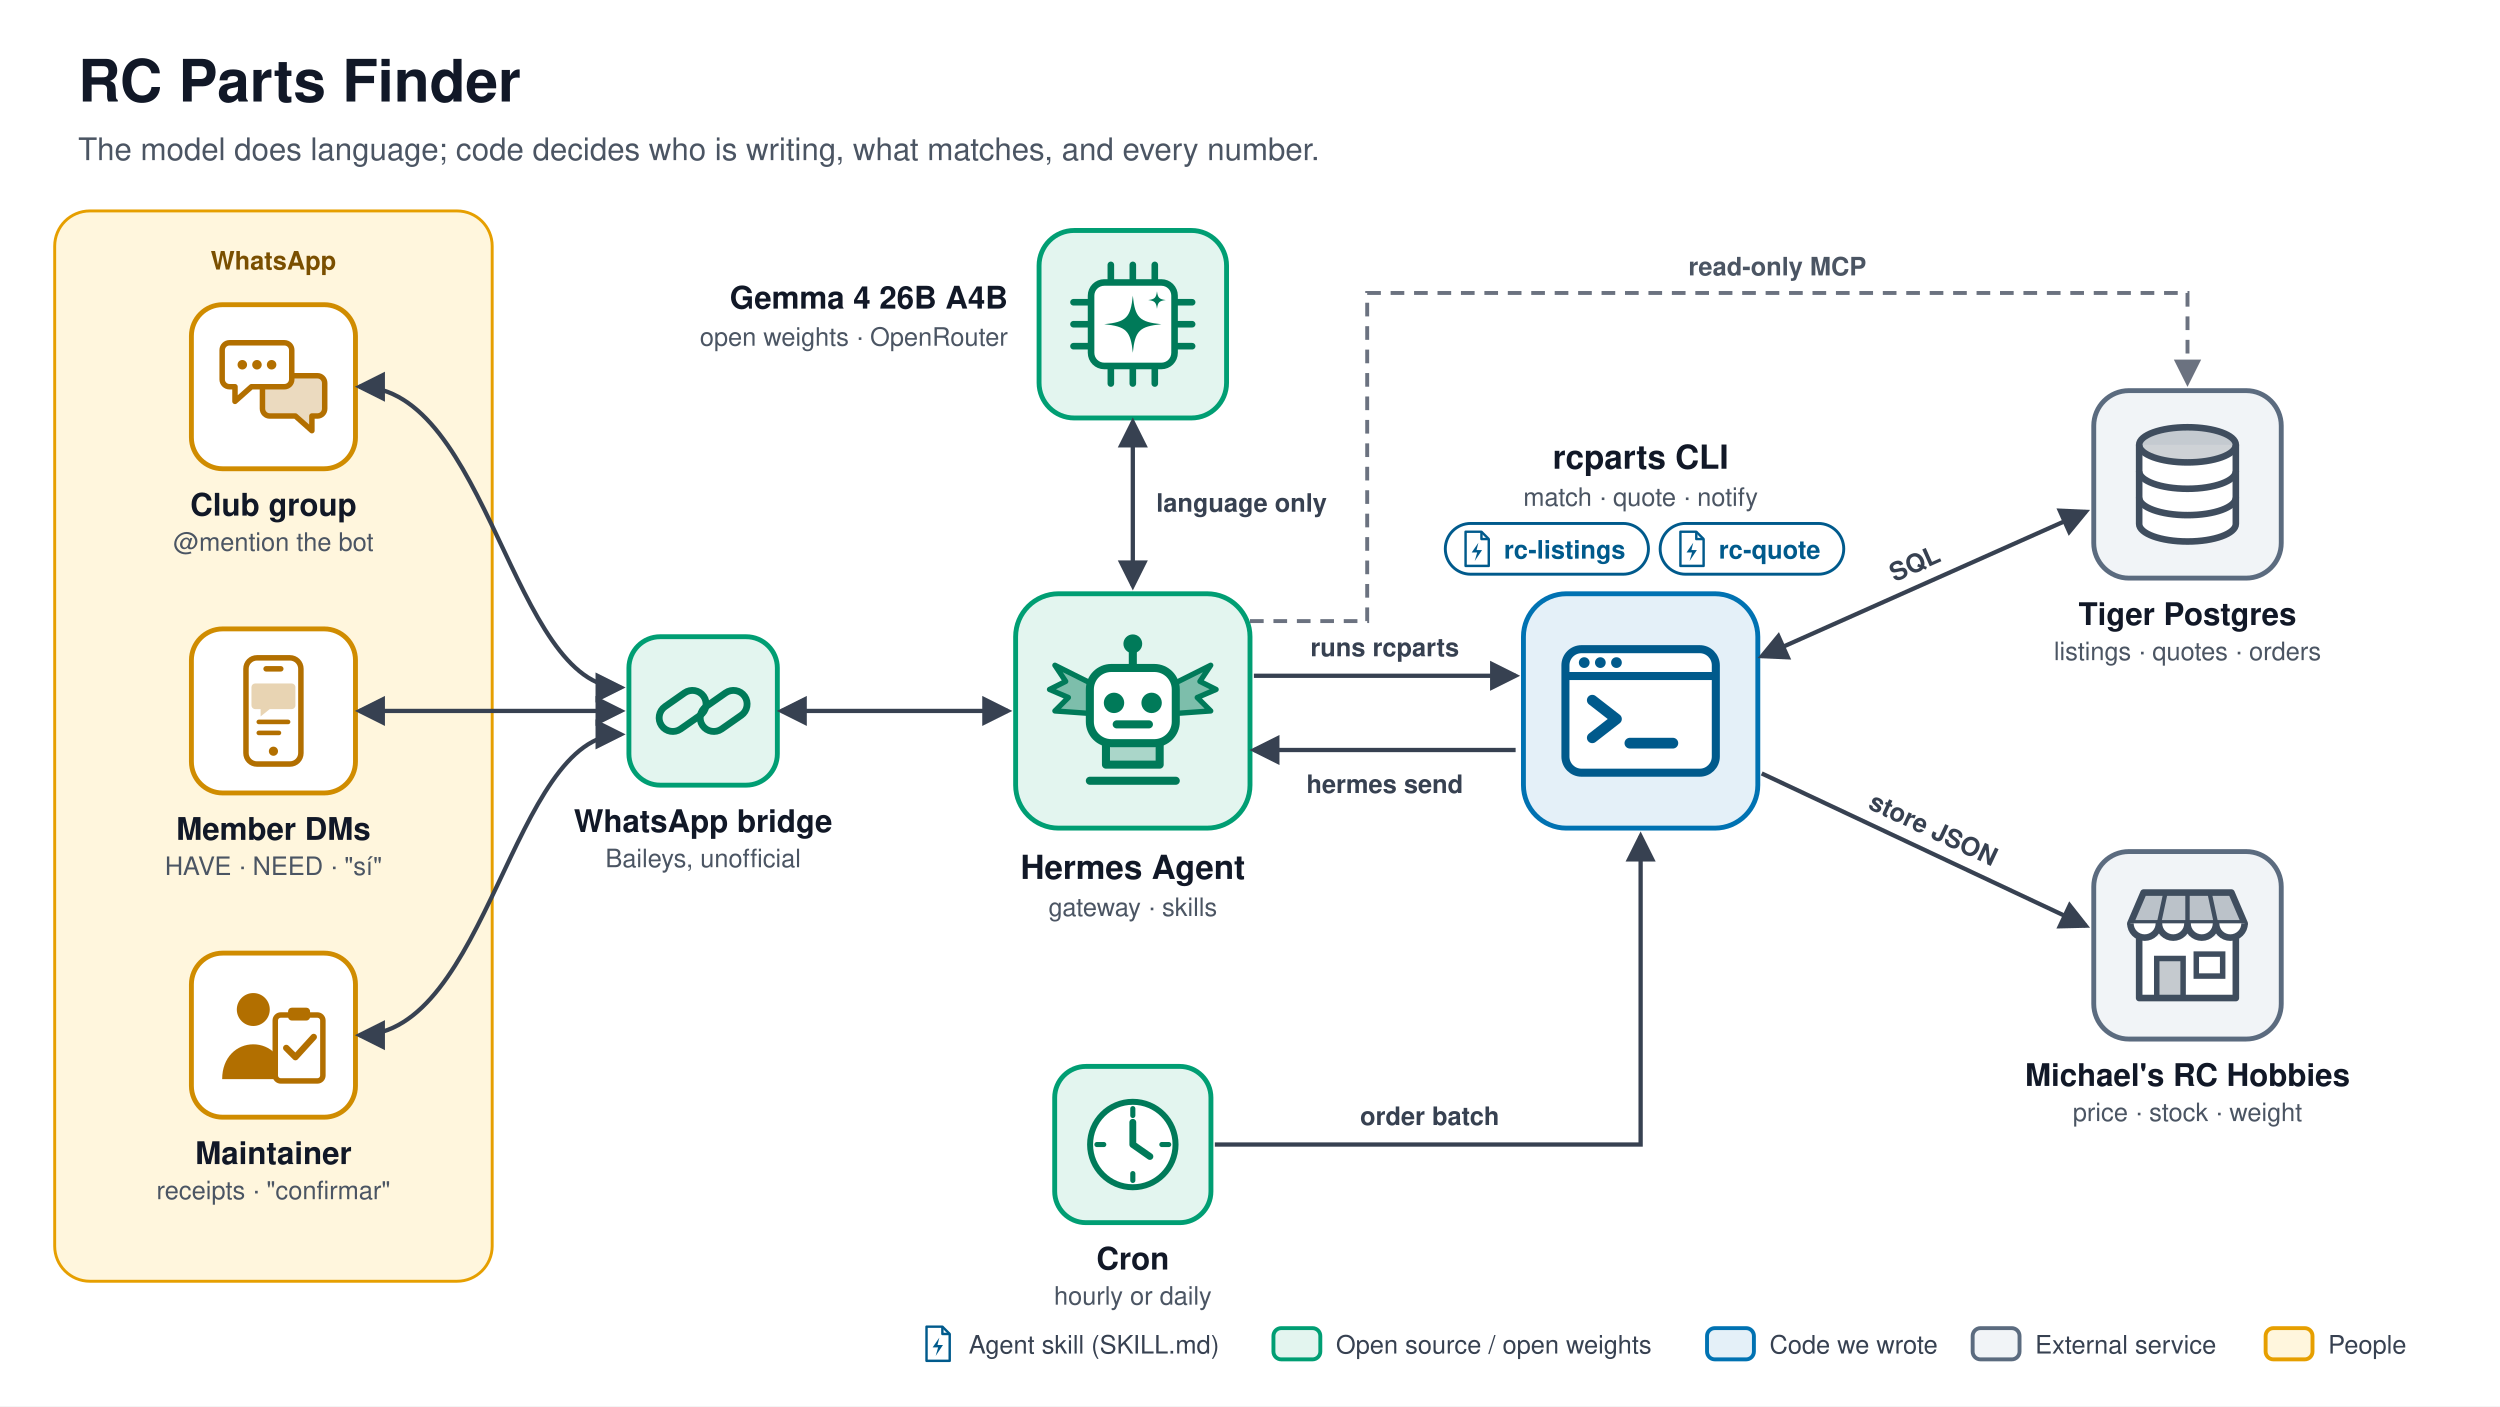
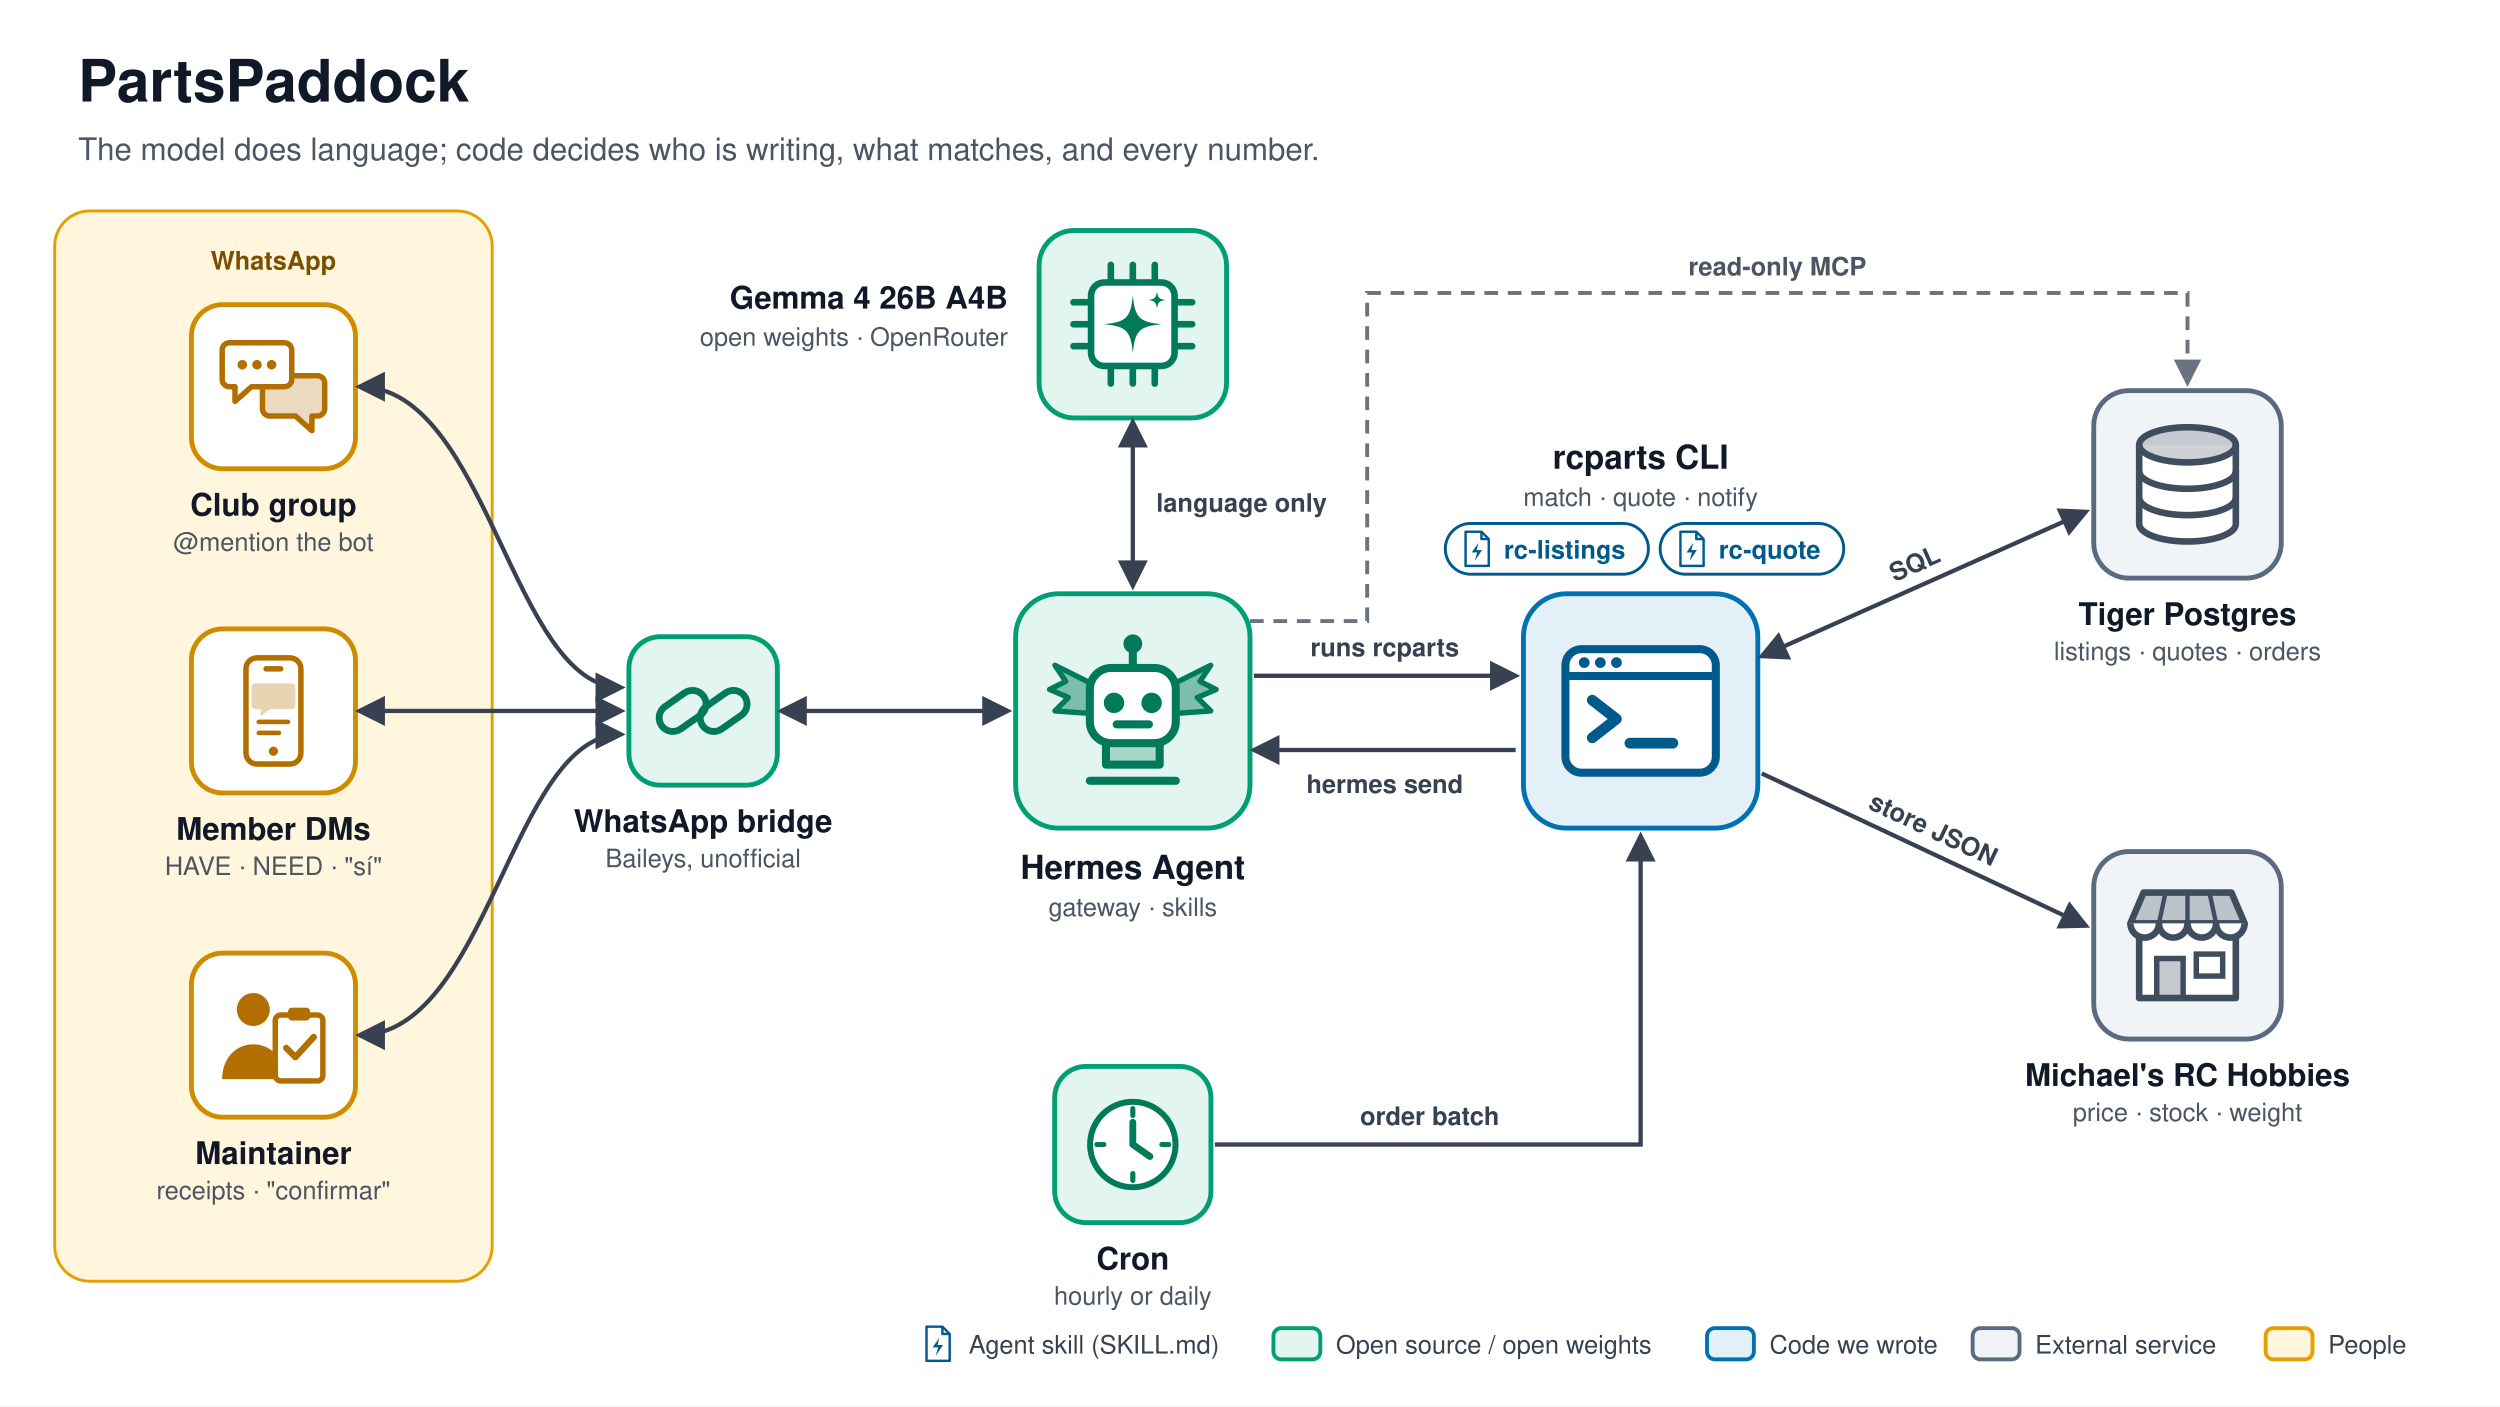
<svg xmlns="http://www.w3.org/2000/svg" viewBox="0 0 1280 720" width="1280" height="720" font-family="-apple-system, BlinkMacSystemFont, 'Segoe UI', Helvetica, Arial, sans-serif" role="img" aria-labelledby="arch-title arch-desc">
  <defs>
    <marker id="ah" viewBox="0 0 10 10" refX="8.5" refY="5" markerWidth="7" markerHeight="7" orient="auto-start-reverse">
      <path d="M0,0 L10,5 L0,10 z" fill="#374151" />
    </marker>
    <marker id="ahg" viewBox="0 0 10 10" refX="8.5" refY="5" markerWidth="7" markerHeight="7" orient="auto-start-reverse">
      <path d="M0,0 L10,5 L0,10 z" fill="#6B7280" />
    </marker>
    <symbol id="i-group" viewBox="0 0 64 64">
      <path d="M30 26h26a4 4 0 0 1 4 4v14a4 4 0 0 1-4 4h-3v8l-9-8H30a4 4 0 0 1-4-4V30a4 4 0 0 1 4-4z" fill="currentColor" fill-opacity=".25" stroke="currentColor" stroke-width="3" stroke-linejoin="round" />
      <path d="M8 8h30a4 4 0 0 1 4 4v16a4 4 0 0 1-4 4H20l-9 8v-8H8a4 4 0 0 1-4-4V12a4 4 0 0 1 4-4z" fill="#fff" stroke="currentColor" stroke-width="3" stroke-linejoin="round" />
      <circle cx="15" cy="20" r="2.6" fill="currentColor" />
      <circle cx="23" cy="20" r="2.6" fill="currentColor" />
      <circle cx="31" cy="20" r="2.6" fill="currentColor" />
    </symbol>
    <symbol id="i-phone" viewBox="0 0 64 64">
      <rect x="17" y="3" width="30" height="58" rx="6" fill="#fff" stroke="currentColor" stroke-width="3" />
      <path d="M28 9h8" stroke="currentColor" stroke-width="3" stroke-linecap="round" />
      <path d="M22 17h20a2 2 0 0 1 2 2v10a2 2 0 0 1-2 2H30l-5 4v-4h-3a2 2 0 0 1-2-2V19a2 2 0 0 1 2-2z" fill="currentColor" fill-opacity=".3" />
      <path d="M24 38h16M24 44h11" stroke="currentColor" stroke-width="2.5" stroke-linecap="round" />
      <circle cx="32" cy="54" r="2.5" fill="currentColor" />
    </symbol>
    <symbol id="i-maint" viewBox="0 0 64 64">
      <circle cx="21" cy="18" r="9" fill="currentColor" />
      <path d="M4 56c0-12 8-19 17-19s17 7 17 19z" fill="currentColor" />
      <rect x="33" y="21" width="26" height="36" rx="3" fill="#fff" stroke="currentColor" stroke-width="3" />
      <rect x="40" y="17" width="12" height="7" rx="2" fill="currentColor" />
      <path d="M39 39l5 5 10-11" fill="none" stroke="currentColor" stroke-width="3.5" stroke-linecap="round" stroke-linejoin="round" />
    </symbol>
    <symbol id="i-link" viewBox="0 0 64 64">
      <g fill="none" stroke="currentColor" stroke-width="4">
        <rect x="5" y="24" width="30" height="16" rx="8" transform="rotate(-35 20 32)" />
        <rect x="29" y="24" width="30" height="16" rx="8" transform="rotate(-35 44 32)" />
      </g>
    </symbol>
    <symbol id="i-bot" viewBox="0 0 64 64">
      <path d="M17 22 L3 15 L7 21 L1 24 L8 27 L3 32 L17 33z" fill="currentColor" fill-opacity=".45" stroke="currentColor" stroke-width="2" stroke-linejoin="round" />
      <path d="M47 22 L61 15 L57 21 L63 24 L56 27 L61 32 L47 33z" fill="currentColor" fill-opacity=".45" stroke="currentColor" stroke-width="2" stroke-linejoin="round" />
      <path d="M32 9v7" stroke="currentColor" stroke-width="3" />
      <circle cx="32" cy="7" r="3.5" fill="currentColor" />
      <rect x="16" y="16" width="32" height="28" rx="8" fill="#fff" stroke="currentColor" stroke-width="3" />
      <circle cx="25" cy="29" r="3.8" fill="currentColor" />
      <circle cx="39" cy="29" r="3.8" fill="currentColor" />
      <path d="M26 37h12" stroke="currentColor" stroke-width="3" stroke-linecap="round" />
      <path d="M22 44v8h20v-8" fill="currentColor" fill-opacity=".25" stroke="currentColor" stroke-width="3" stroke-linejoin="round" />
      <path d="M16 58h32" stroke="currentColor" stroke-width="3" stroke-linecap="round" />
    </symbol>
    <symbol id="i-chip" viewBox="0 0 64 64">
      <g stroke="currentColor" stroke-width="3" stroke-linecap="round">
        <path d="M22 5v8M32 5v8M42 5v8M22 51v8M32 51v8M42 51v8M5 22h8M5 32h8M5 42h8M51 22h8M51 32h8M51 42h8" />
      </g>
      <rect x="13" y="13" width="38" height="38" rx="6" fill="#fff" stroke="currentColor" stroke-width="3" />
      <path d="M32 19C33 29 35 31 45 32C35 33 33 35 32 45C31 35 29 33 19 32C29 31 31 29 32 19z" fill="currentColor" />
      <path d="M43 17C43.4 20 44 20.6 47 21C44 21.4 43.4 22 43 25C42.6 22 42 21.4 39 21C42 20.6 42.6 20 43 17z" fill="currentColor" />
    </symbol>
    <symbol id="i-term" viewBox="0 0 64 64">
      <rect x="4" y="9" width="56" height="46" rx="6" fill="#fff" stroke="currentColor" stroke-width="3" />
      <path d="M4 19h56" stroke="currentColor" stroke-width="3" />
      <circle cx="11" cy="14" r="2" fill="currentColor" />
      <circle cx="17" cy="14" r="2" fill="currentColor" />
      <circle cx="23" cy="14" r="2" fill="currentColor" />
      <path d="M14 28l9 7-9 7" fill="none" stroke="currentColor" stroke-width="4" stroke-linecap="round" stroke-linejoin="round" />
      <path d="M28 44h16" stroke="currentColor" stroke-width="4" stroke-linecap="round" />
    </symbol>
    <symbol id="i-db" viewBox="0 0 64 64">
      <g fill="none" stroke="currentColor" stroke-width="3">
        <path d="M10 14v36c0 4.4 9.8 8 22 8s22-3.6 22-8V14" fill="#fff" />
        <path d="M10 26c0 4.4 9.8 8 22 8s22-3.6 22-8M10 38c0 4.4 9.8 8 22 8s22-3.6 22-8" />
        <ellipse cx="32" cy="14" rx="22" ry="8" fill="currentColor" fill-opacity=".25" />
      </g>
    </symbol>
    <symbol id="i-store" viewBox="0 0 64 64">
      <path d="M10 28v28h44V28" fill="#fff" stroke="currentColor" stroke-width="3" stroke-linejoin="round" />
      <rect x="18" y="38" width="12" height="18" fill="currentColor" fill-opacity=".3" stroke="currentColor" stroke-width="2.5" />
      <rect x="36" y="36" width="12" height="10" fill="none" stroke="currentColor" stroke-width="2.5" />
      <path d="M12 8h40l6 14H6z" fill="currentColor" fill-opacity=".3" stroke="currentColor" stroke-width="3" stroke-linejoin="round" />
      <path d="M6 22a6.5 6.5 0 0 0 13 0a6.5 6.5 0 0 0 13 0a6.5 6.5 0 0 0 13 0a6.5 6.5 0 0 0 13 0" fill="#fff" stroke="currentColor" stroke-width="3" stroke-linejoin="round" />
      <path d="M22 8l-3 14M32 8v14M42 8l3 14" stroke="currentColor" stroke-width="2" />
    </symbol>
    <symbol id="i-skill" viewBox="0 0 64 64">
      <path d="M14 4h26l12 12v44H14z" fill="#fff" stroke="currentColor" stroke-width="4" stroke-linejoin="round" />
      <path d="M40 4v12h12" fill="none" stroke="currentColor" stroke-width="4" stroke-linejoin="round" />
      <path d="M35 22L24 38h9l-4 14 12-18h-9z" fill="currentColor" />
    </symbol>
    <symbol id="i-clock" viewBox="0 0 64 64">
      <circle cx="32" cy="32" r="25" fill="#fff" stroke="currentColor" stroke-width="3.5" />
      <path d="M32 11v4M32 49v4M11 32h4M49 32h4" stroke="currentColor" stroke-width="3" stroke-linecap="round" />
      <path d="M32 19v13l10 7" fill="none" stroke="currentColor" stroke-width="4" stroke-linecap="round" stroke-linejoin="round" />
    </symbol>
  </defs>
  <style>
    .h { font-size: 30px; font-weight: 700; fill: #111827; }
    .sub { font-size: 16px; fill: #4B5563; }
    .lb { font-size: 16px; font-weight: 700; fill: #111827; }
    .sl { font-size: 13px; fill: #4B5563; }
    .al { font-size: 13px; fill: #374151; font-weight: 600; }
    .lg { font-size: 13px; fill: #374151; }
    .ln { stroke: #374151; stroke-width: 2.2; fill: none; }
    .lnd { stroke: #6B7280; stroke-width: 2; fill: none; stroke-dasharray: 7 5; }
    .open { fill: #E3F5EF; stroke: #009E73; stroke-width: 2.5; }
    .ours { fill: #E4F0F8; stroke: #0072B2; stroke-width: 2.5; }
    .ext { fill: #F1F4F7; stroke: #5B6B7F; stroke-width: 2.5; }
    .ppl { fill: #FFFFFF; stroke: #D08C00; stroke-width: 2.5; }
  </style>
  <rect x="0" y="0" width="1280" height="720" fill="#FFFFFF" />
-   <text x="40" y="52" class="h">RC Parts Finder</text>
+   <text x="40" y="52" class="h">PartsPaddock</text>
  <text x="40" y="82" class="sub">The model does language; code decides who is writing, what matches, and every number.</text>
  <rect x="28" y="108" width="224" height="548" rx="18" fill="#FFF6DD" stroke="#E69F00" stroke-width="1.5" />
  <text x="140" y="138" class="al" text-anchor="middle" style="fill:#7A4F00">WhatsApp</text>
  <rect x="98" y="156" width="84" height="84" rx="16" class="ppl" />
  <use href="#i-group" x="110" y="168" width="60" height="60" color="#B26F00" />
  <text x="140" y="264" class="lb" text-anchor="middle">Club group</text>
  <text x="140" y="282" class="sl" text-anchor="middle">@mention the bot</text>
  <rect x="98" y="322" width="84" height="84" rx="16" class="ppl" />
  <use href="#i-phone" x="110" y="334" width="60" height="60" color="#B26F00" />
  <text x="140" y="430" class="lb" text-anchor="middle">Member DMs</text>
  <text x="140" y="448" class="sl" text-anchor="middle">HAVE · NEED · "sí"</text>
  <rect x="98" y="488" width="84" height="84" rx="16" class="ppl" />
  <use href="#i-maint" x="110" y="500" width="60" height="60" color="#B26F00" />
  <text x="140" y="596" class="lb" text-anchor="middle">Maintainer</text>
  <text x="140" y="614" class="sl" text-anchor="middle">receipts · "confirmar"</text>
  <path d="M184 198 C 250 198, 262 352, 318 352" class="ln" marker-start="url(#ah)" marker-end="url(#ah)" />
  <path d="M184 364 L 318 364" class="ln" marker-start="url(#ah)" marker-end="url(#ah)" />
  <path d="M184 530 C 250 530, 262 376, 318 376" class="ln" marker-start="url(#ah)" marker-end="url(#ah)" />
  <rect x="322" y="326" width="76" height="76" rx="16" class="open" />
  <use href="#i-link" x="332" y="336" width="56" height="56" color="#007A59" />
  <text x="360" y="426" class="lb" text-anchor="middle">WhatsApp bridge</text>
  <text x="360" y="444" class="sl" text-anchor="middle">Baileys, unofficial</text>
  <path d="M400 364 L 516 364" class="ln" marker-start="url(#ah)" marker-end="url(#ah)" />
  <rect x="532" y="118" width="96" height="96" rx="18" class="open" />
  <use href="#i-chip" x="544" y="130" width="72" height="72" color="#007A59" />
  <text x="516" y="158" class="lb" text-anchor="end">Gemma 4 26B A4B</text>
  <text x="516" y="177" class="sl" text-anchor="end">open weights · OpenRouter</text>
  <path d="M580 216 L 580 300" class="ln" marker-start="url(#ah)" marker-end="url(#ah)" />
  <text x="592" y="262" class="al">language only</text>
  <rect x="520" y="304" width="120" height="120" rx="22" class="open" />
  <use href="#i-bot" x="536" y="320" width="88" height="88" color="#007A59" />
  <text x="580" y="450" class="lb" text-anchor="middle" style="font-size:17px">Hermes Agent</text>
  <text x="580" y="469" class="sl" text-anchor="middle">gateway · skills</text>
  <path d="M642 346 L 776 346" class="ln" marker-end="url(#ah)" />
  <text x="709" y="336" class="al" text-anchor="middle">runs rcparts</text>
  <path d="M776 384 L 642 384" class="ln" marker-end="url(#ah)" />
  <text x="709" y="406" class="al" text-anchor="middle">hermes send</text>
  <path d="M640 318 L 700 318 L 700 150 L 1120 150 L 1120 196" class="lnd" marker-end="url(#ahg)" />
  <text x="910" y="141" class="al" text-anchor="middle" style="fill:#4B5563">read-only MCP</text>
  <text x="840" y="240" class="lb" text-anchor="middle" style="font-size:17px">rcparts CLI</text>
  <text x="840" y="259" class="sl" text-anchor="middle">match · quote · notify</text>
  <rect x="740" y="268" width="104" height="26" rx="13" fill="#FFFFFF" stroke="#005A8C" stroke-width="1.5" />
  <use href="#i-skill" x="746" y="271" width="20" height="20" color="#005A8C" />
  <text x="770" y="286" class="sl" style="fill:#005A8C;font-weight:700">rc-listings</text>
  <rect x="850" y="268" width="94" height="26" rx="13" fill="#FFFFFF" stroke="#005A8C" stroke-width="1.5" />
  <use href="#i-skill" x="856" y="271" width="20" height="20" color="#005A8C" />
  <text x="880" y="286" class="sl" style="fill:#005A8C;font-weight:700">rc-quote</text>
  <rect x="780" y="304" width="120" height="120" rx="22" class="ours" />
  <use href="#i-term" x="796" y="320" width="88" height="88" color="#005A8C" />
  <rect x="540" y="546" width="80" height="80" rx="16" class="open" />
  <use href="#i-clock" x="552" y="558" width="56" height="56" color="#007A59" />
  <text x="580" y="650" class="lb" text-anchor="middle">Cron</text>
  <text x="580" y="668" class="sl" text-anchor="middle">hourly or daily</text>
  <path d="M622 586 L 840 586 L 840 428" class="ln" marker-end="url(#ah)" />
  <text x="732" y="576" class="al" text-anchor="middle">order batch</text>
  <rect x="1072" y="200" width="96" height="96" rx="18" class="ext" />
  <use href="#i-db" x="1084" y="212" width="72" height="72" color="#3F4D5E" />
  <text x="1120" y="320" class="lb" text-anchor="middle">Tiger Postgres</text>
  <text x="1120" y="338" class="sl" text-anchor="middle">listings · quotes · orders</text>
  <path d="M902 336 L 1068 262" class="ln" marker-start="url(#ah)" marker-end="url(#ah)" />
  <text x="985" y="292" class="al" text-anchor="middle" transform="rotate(-24 985 299)">SQL</text>
  <rect x="1072" y="436" width="96" height="96" rx="18" class="ext" />
  <use href="#i-store" x="1084" y="448" width="72" height="72" color="#3F4D5E" />
  <text x="1120" y="556" class="lb" text-anchor="middle">Michael's RC Hobbies</text>
  <text x="1120" y="574" class="sl" text-anchor="middle">price · stock · weight</text>
  <path d="M902 396 L 1068 474" class="ln" marker-end="url(#ah)" />
  <text x="985" y="428" class="al" text-anchor="middle" transform="rotate(25.2 985 435)">store JSON</text>
  <g transform="translate(0,692)">
    <use href="#i-skill" x="470" y="-14" width="20" height="20" color="#005A8C" />
    <text x="496" y="1" class="lg">Agent skill (SKILL.md)</text>
    <rect x="652" y="-12" width="24" height="16" rx="4" class="open" style="stroke-width:2" />
    <text x="684" y="1" class="lg">Open source / open weights</text>
    <rect x="874" y="-12" width="24" height="16" rx="4" class="ours" style="stroke-width:2" />
    <text x="906" y="1" class="lg">Code we wrote</text>
    <rect x="1010" y="-12" width="24" height="16" rx="4" class="ext" style="stroke-width:2" />
    <text x="1042" y="1" class="lg">External service</text>
    <rect x="1160" y="-12" width="24" height="16" rx="4" fill="#FFF6DD" stroke="#E69F00" stroke-width="2" />
    <text x="1192" y="1" class="lg">People</text>
  </g>
</svg>
